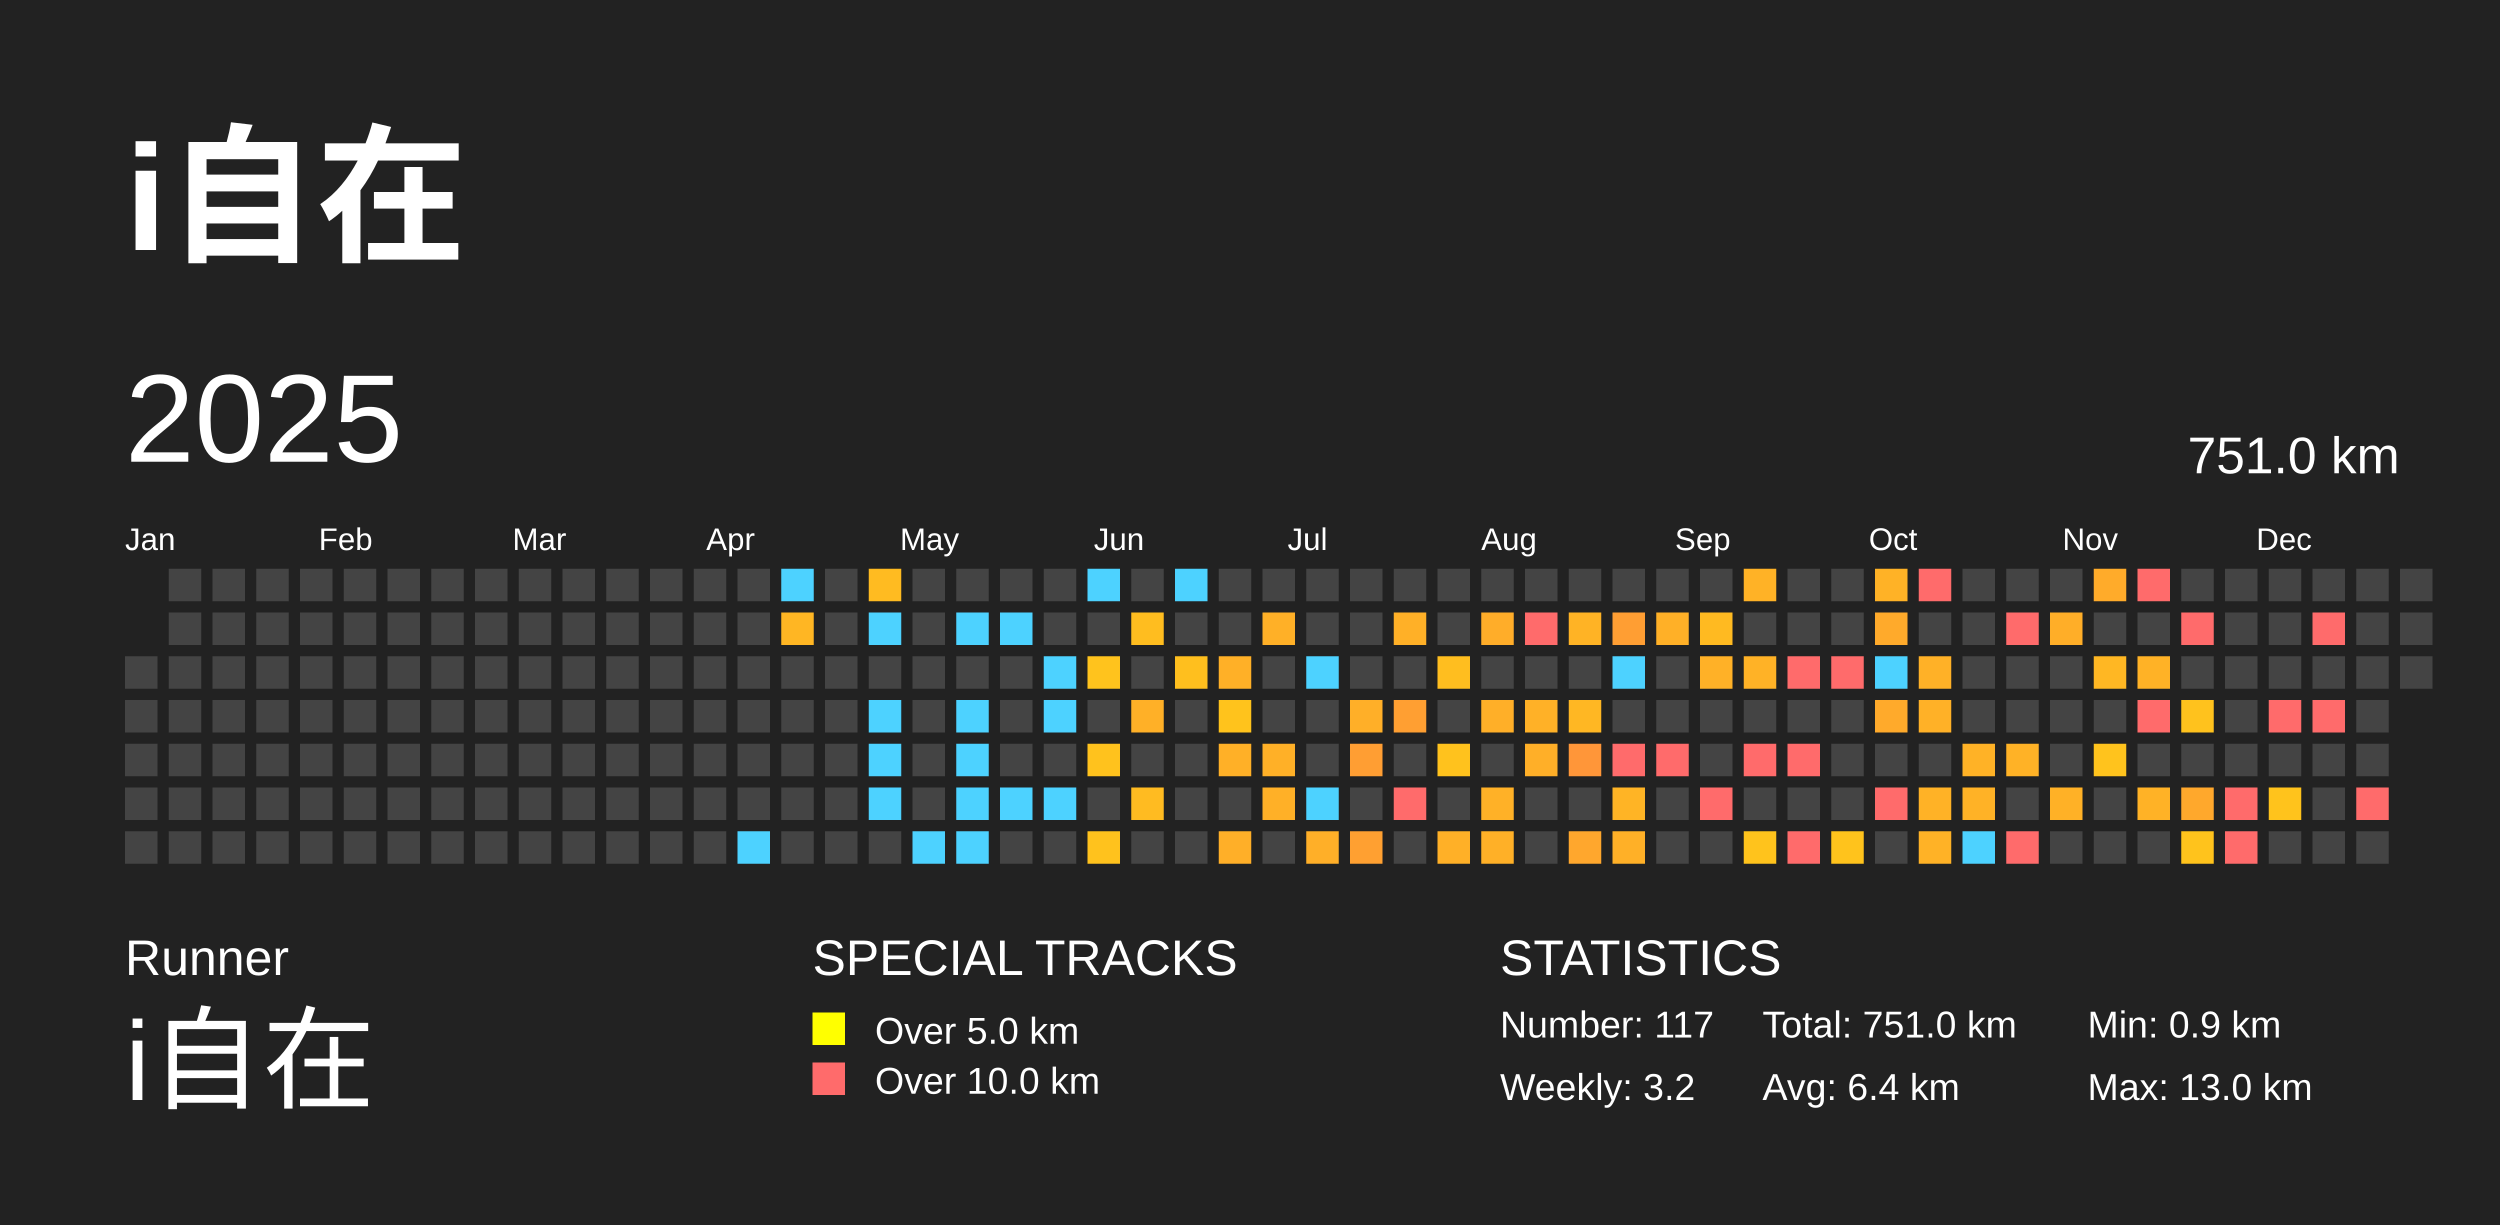
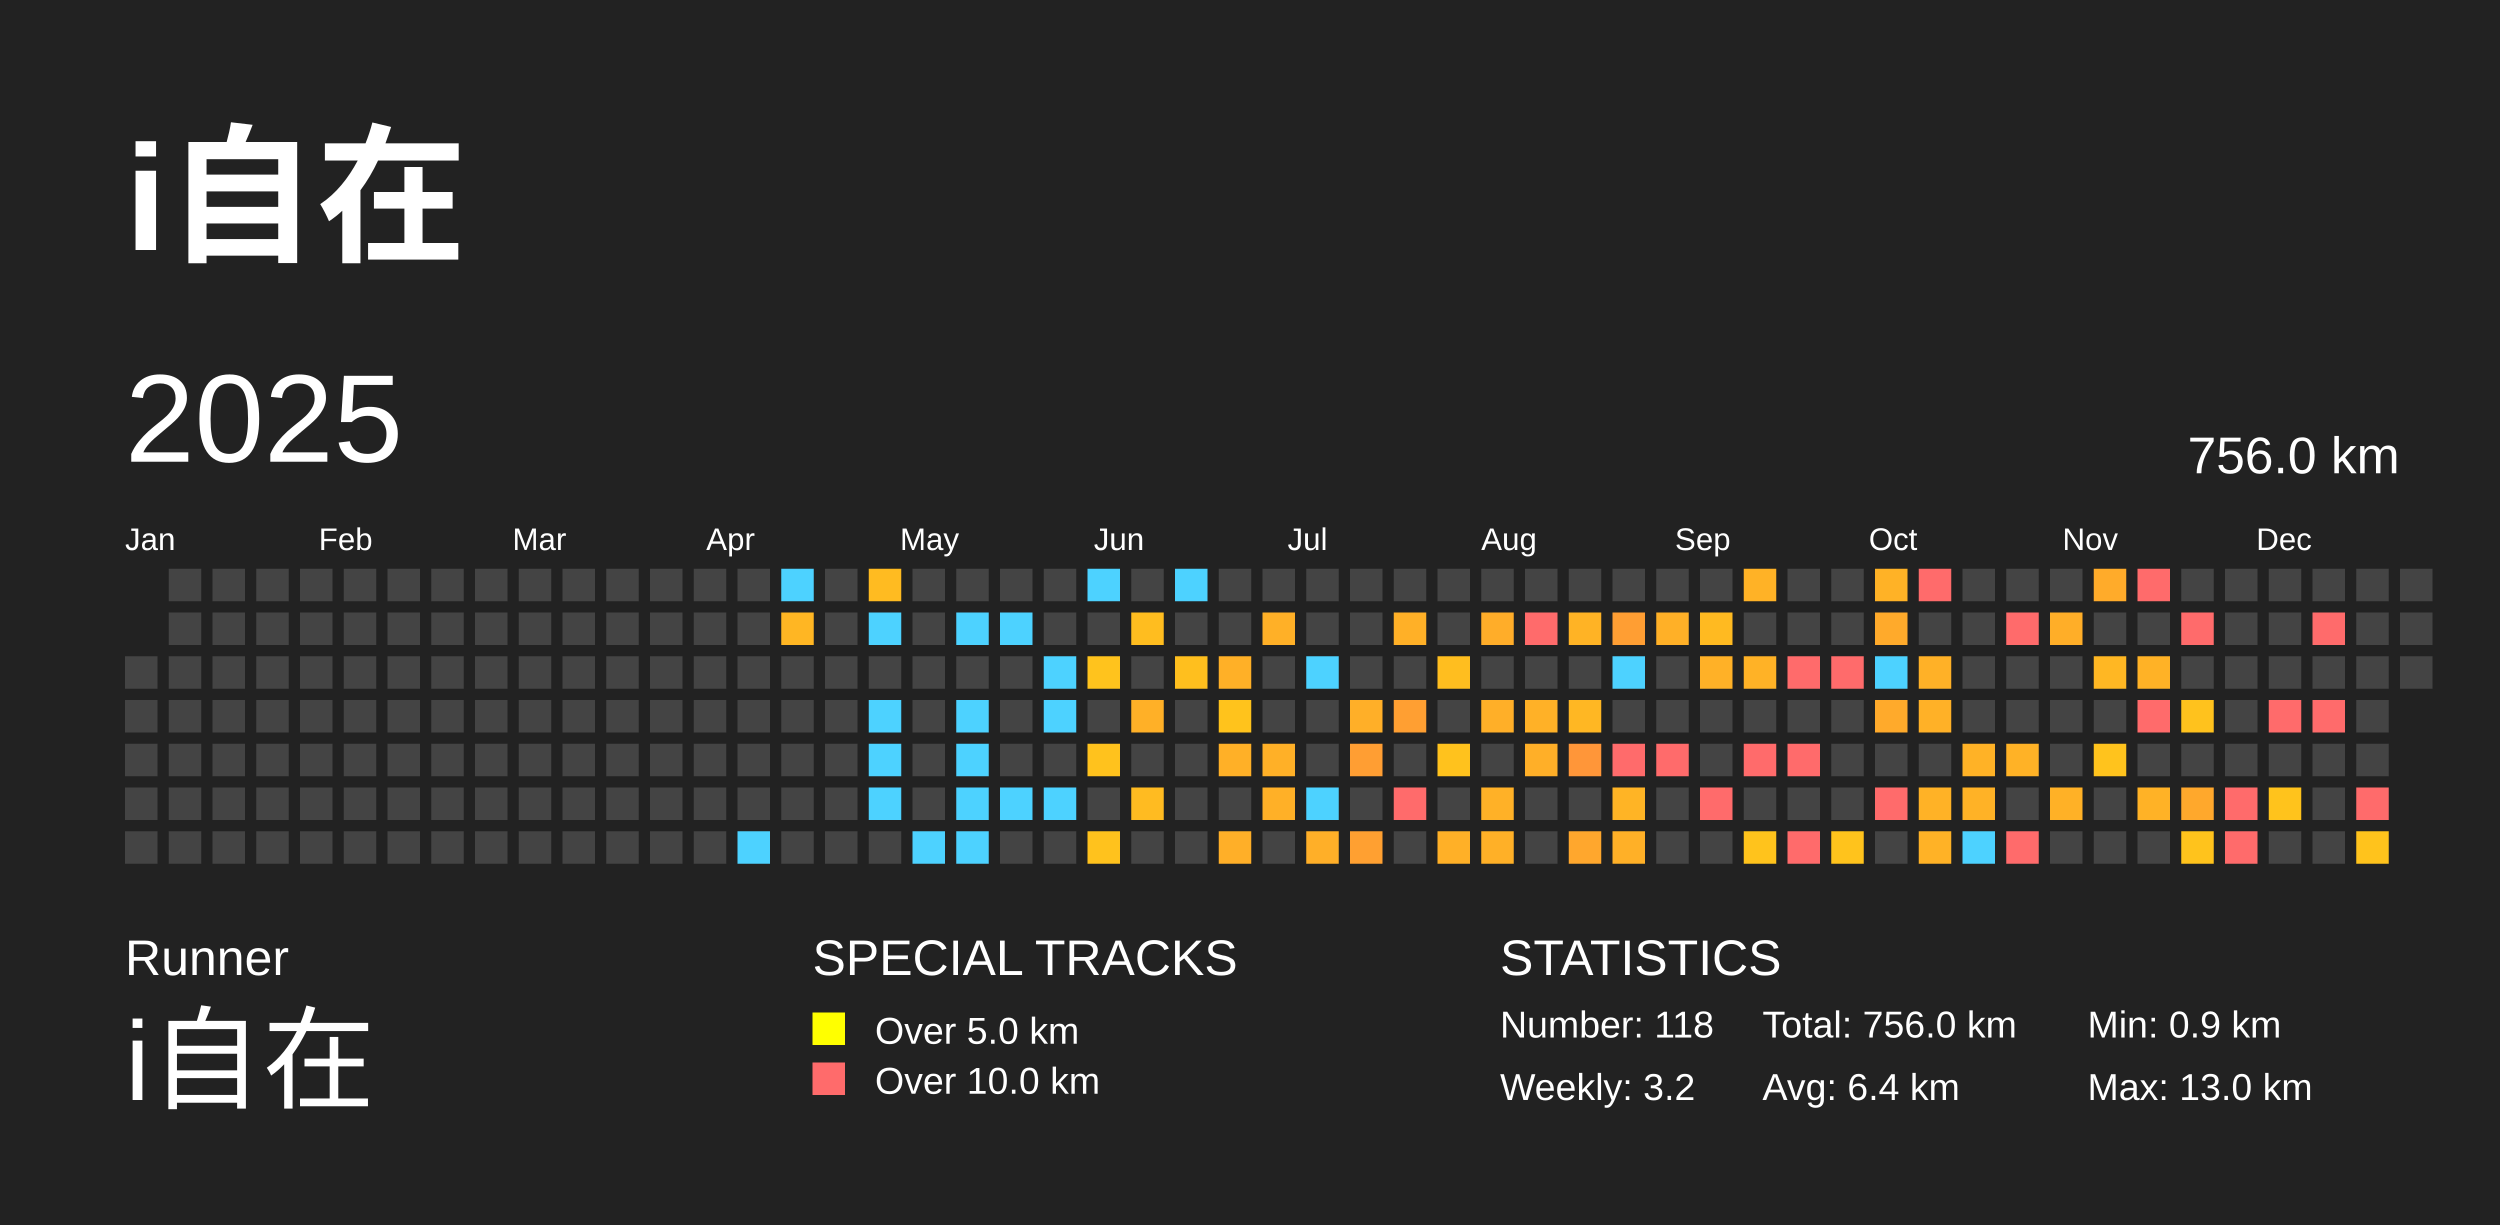
<svg xmlns="http://www.w3.org/2000/svg" baseProfile="full" height="98mm" version="1.1" viewBox="0,0,200,98" width="200mm">
  <defs />
  <rect fill="#222222" height="98" width="200" x="0" y="0" />
  <text fill="#FFFFFF" style="font-size:12px; font-family:Arial; font-weight:bold;" x="10" y="20">i自在</text>
  <text fill="#FFFFFF" style="font-size:4px; font-family:Arial" x="10" y="78">Runner</text>
  <text fill="#FFFFFF" style="font-size:9px; font-family:Arial" x="10" y="88">i自在</text>
  <text fill="#FFFFFF" style="font-size:4px; font-family:Arial" x="65" y="78">SPECIAL TRACKS</text>
  <rect fill="#FFFF00" height="2.6" width="2.6" x="65" y="81" />
  <text fill="#FFFFFF" style="font-size:3px; font-family:Arial" x="70" y="83.5">Over 5.0 km</text>
  <rect fill="#FF6B6B" height="2.6" width="2.6" x="65" y="85" />
  <text fill="#FFFFFF" style="font-size:3px; font-family:Arial" x="70" y="87.5">Over 10.0 km</text>
  <text fill="#FFFFFF" style="font-size:4px; font-family:Arial" x="120" y="78">STATISTICS</text>
-   <text fill="#FFFFFF" style="font-size:3px; font-family:Arial" x="120" y="83">Number: 117</text>
+   <text fill="#FFFFFF" style="font-size:3px; font-family:Arial" x="120" y="83">Number: 118</text>
  <text fill="#FFFFFF" style="font-size:3px; font-family:Arial" x="120" y="88">Weekly: 3.2</text>
-   <text fill="#FFFFFF" style="font-size:3px; font-family:Arial" x="141" y="83">Total: 751.0 km</text>
+   <text fill="#FFFFFF" style="font-size:3px; font-family:Arial" x="141" y="83">Total: 756.0 km</text>
  <text fill="#FFFFFF" style="font-size:3px; font-family:Arial" x="141" y="88">Avg: 6.4 km</text>
  <text fill="#FFFFFF" style="font-size:3px; font-family:Arial" x="167" y="83">Min: 0.9 km</text>
  <text fill="#FFFFFF" style="font-size:3px; font-family:Arial" x="167" y="88">Max: 13.0 km</text>
  <text dominant-baseline="hanging" fill="#FFFFFF" style="font-size:10.0px; font-family:Arial;" x="10" y="30">2025</text>
-   <text dominant-baseline="hanging" fill="#FFFFFF" style="font-size:4.125px; font-family:Arial;" x="175" y="35">751.0 km</text>
+   <text dominant-baseline="hanging" fill="#FFFFFF" style="font-size:4.125px; font-family:Arial;" x="175" y="35">756.0 km</text>
  <text fill="#FFFFFF" style="font-size:2.5px; font-family:Arial" x="10.0" y="44">Jan</text>
  <text fill="#FFFFFF" style="font-size:2.5px; font-family:Arial" x="25.5" y="44">Feb</text>
  <text fill="#FFFFFF" style="font-size:2.5px; font-family:Arial" x="41.0" y="44">Mar</text>
  <text fill="#FFFFFF" style="font-size:2.5px; font-family:Arial" x="56.5" y="44">Apr</text>
  <text fill="#FFFFFF" style="font-size:2.5px; font-family:Arial" x="72.0" y="44">May</text>
  <text fill="#FFFFFF" style="font-size:2.5px; font-family:Arial" x="87.5" y="44">Jun</text>
  <text fill="#FFFFFF" style="font-size:2.5px; font-family:Arial" x="103.0" y="44">Jul</text>
  <text fill="#FFFFFF" style="font-size:2.5px; font-family:Arial" x="118.5" y="44">Aug</text>
  <text fill="#FFFFFF" style="font-size:2.5px; font-family:Arial" x="134.0" y="44">Sep</text>
  <text fill="#FFFFFF" style="font-size:2.5px; font-family:Arial" x="149.5" y="44">Oct</text>
  <text fill="#FFFFFF" style="font-size:2.5px; font-family:Arial" x="165.0" y="44">Nov</text>
  <text fill="#FFFFFF" style="font-size:2.5px; font-family:Arial" x="180.5" y="44">Dec</text>
  <rect fill="#444444" height="2.6" width="2.6" x="10.0" y="52.5" />
  <rect fill="#444444" height="2.6" width="2.6" x="10.0" y="56.0" />
  <rect fill="#444444" height="2.6" width="2.6" x="10.0" y="59.5" />
  <rect fill="#444444" height="2.6" width="2.6" x="10.0" y="63.0" />
  <rect fill="#444444" height="2.6" width="2.6" x="10.0" y="66.5" />
  <rect fill="#444444" height="2.6" width="2.6" x="13.5" y="45.5" />
  <rect fill="#444444" height="2.6" width="2.6" x="13.5" y="49.0" />
  <rect fill="#444444" height="2.6" width="2.6" x="13.5" y="52.5" />
  <rect fill="#444444" height="2.6" width="2.6" x="13.5" y="56.0" />
  <rect fill="#444444" height="2.6" width="2.6" x="13.5" y="59.5" />
  <rect fill="#444444" height="2.6" width="2.6" x="13.5" y="63.0" />
  <rect fill="#444444" height="2.6" width="2.6" x="13.5" y="66.5" />
  <rect fill="#444444" height="2.6" width="2.6" x="17.0" y="45.5" />
  <rect fill="#444444" height="2.6" width="2.6" x="17.0" y="49.0" />
  <rect fill="#444444" height="2.6" width="2.6" x="17.0" y="52.5" />
  <rect fill="#444444" height="2.6" width="2.6" x="17.0" y="56.0" />
  <rect fill="#444444" height="2.6" width="2.6" x="17.0" y="59.5" />
  <rect fill="#444444" height="2.6" width="2.6" x="17.0" y="63.0" />
  <rect fill="#444444" height="2.6" width="2.6" x="17.0" y="66.5" />
  <rect fill="#444444" height="2.6" width="2.6" x="20.5" y="45.5" />
  <rect fill="#444444" height="2.6" width="2.6" x="20.5" y="49.0" />
  <rect fill="#444444" height="2.6" width="2.6" x="20.5" y="52.5" />
  <rect fill="#444444" height="2.6" width="2.6" x="20.5" y="56.0" />
  <rect fill="#444444" height="2.6" width="2.6" x="20.5" y="59.5" />
  <rect fill="#444444" height="2.6" width="2.6" x="20.5" y="63.0" />
  <rect fill="#444444" height="2.6" width="2.6" x="20.5" y="66.5" />
  <rect fill="#444444" height="2.6" width="2.6" x="24.0" y="45.5" />
  <rect fill="#444444" height="2.6" width="2.6" x="24.0" y="49.0" />
  <rect fill="#444444" height="2.6" width="2.6" x="24.0" y="52.5" />
  <rect fill="#444444" height="2.6" width="2.6" x="24.0" y="56.0" />
  <rect fill="#444444" height="2.6" width="2.6" x="24.0" y="59.5" />
  <rect fill="#444444" height="2.6" width="2.6" x="24.0" y="63.0" />
  <rect fill="#444444" height="2.6" width="2.6" x="24.0" y="66.5" />
  <rect fill="#444444" height="2.6" width="2.6" x="27.5" y="45.5" />
  <rect fill="#444444" height="2.6" width="2.6" x="27.5" y="49.0" />
  <rect fill="#444444" height="2.6" width="2.6" x="27.5" y="52.5" />
  <rect fill="#444444" height="2.6" width="2.6" x="27.5" y="56.0" />
  <rect fill="#444444" height="2.6" width="2.6" x="27.5" y="59.5" />
  <rect fill="#444444" height="2.6" width="2.6" x="27.5" y="63.0" />
  <rect fill="#444444" height="2.6" width="2.6" x="27.5" y="66.5" />
  <rect fill="#444444" height="2.6" width="2.6" x="31.0" y="45.5" />
  <rect fill="#444444" height="2.6" width="2.6" x="31.0" y="49.0" />
  <rect fill="#444444" height="2.6" width="2.6" x="31.0" y="52.5" />
  <rect fill="#444444" height="2.6" width="2.6" x="31.0" y="56.0" />
  <rect fill="#444444" height="2.6" width="2.6" x="31.0" y="59.5" />
  <rect fill="#444444" height="2.6" width="2.6" x="31.0" y="63.0" />
  <rect fill="#444444" height="2.6" width="2.6" x="31.0" y="66.5" />
  <rect fill="#444444" height="2.6" width="2.6" x="34.5" y="45.5" />
  <rect fill="#444444" height="2.6" width="2.6" x="34.5" y="49.0" />
  <rect fill="#444444" height="2.6" width="2.6" x="34.5" y="52.5" />
  <rect fill="#444444" height="2.6" width="2.6" x="34.5" y="56.0" />
  <rect fill="#444444" height="2.6" width="2.6" x="34.5" y="59.5" />
  <rect fill="#444444" height="2.6" width="2.6" x="34.5" y="63.0" />
  <rect fill="#444444" height="2.6" width="2.6" x="34.5" y="66.5" />
  <rect fill="#444444" height="2.6" width="2.6" x="38.0" y="45.5" />
  <rect fill="#444444" height="2.6" width="2.6" x="38.0" y="49.0" />
  <rect fill="#444444" height="2.6" width="2.6" x="38.0" y="52.5" />
  <rect fill="#444444" height="2.6" width="2.6" x="38.0" y="56.0" />
  <rect fill="#444444" height="2.6" width="2.6" x="38.0" y="59.5" />
  <rect fill="#444444" height="2.6" width="2.6" x="38.0" y="63.0" />
  <rect fill="#444444" height="2.6" width="2.6" x="38.0" y="66.5" />
  <rect fill="#444444" height="2.6" width="2.6" x="41.5" y="45.5" />
  <rect fill="#444444" height="2.6" width="2.6" x="41.5" y="49.0" />
  <rect fill="#444444" height="2.6" width="2.6" x="41.5" y="52.5" />
  <rect fill="#444444" height="2.6" width="2.6" x="41.5" y="56.0" />
  <rect fill="#444444" height="2.6" width="2.6" x="41.5" y="59.5" />
  <rect fill="#444444" height="2.6" width="2.6" x="41.5" y="63.0" />
  <rect fill="#444444" height="2.6" width="2.6" x="41.5" y="66.5" />
  <rect fill="#444444" height="2.6" width="2.6" x="45.0" y="45.5" />
  <rect fill="#444444" height="2.6" width="2.6" x="45.0" y="49.0" />
  <rect fill="#444444" height="2.6" width="2.6" x="45.0" y="52.5" />
  <rect fill="#444444" height="2.6" width="2.6" x="45.0" y="56.0" />
  <rect fill="#444444" height="2.6" width="2.6" x="45.0" y="59.5" />
  <rect fill="#444444" height="2.6" width="2.6" x="45.0" y="63.0" />
  <rect fill="#444444" height="2.6" width="2.6" x="45.0" y="66.5" />
  <rect fill="#444444" height="2.6" width="2.6" x="48.5" y="45.5" />
  <rect fill="#444444" height="2.6" width="2.6" x="48.5" y="49.0" />
  <rect fill="#444444" height="2.6" width="2.6" x="48.5" y="52.5" />
  <rect fill="#444444" height="2.6" width="2.6" x="48.5" y="56.0" />
  <rect fill="#444444" height="2.6" width="2.6" x="48.5" y="59.5" />
  <rect fill="#444444" height="2.6" width="2.6" x="48.5" y="63.0" />
  <rect fill="#444444" height="2.6" width="2.6" x="48.5" y="66.5" />
  <rect fill="#444444" height="2.6" width="2.6" x="52.0" y="45.5" />
  <rect fill="#444444" height="2.6" width="2.6" x="52.0" y="49.0" />
  <rect fill="#444444" height="2.6" width="2.6" x="52.0" y="52.5" />
  <rect fill="#444444" height="2.6" width="2.6" x="52.0" y="56.0" />
  <rect fill="#444444" height="2.6" width="2.6" x="52.0" y="59.5" />
  <rect fill="#444444" height="2.6" width="2.6" x="52.0" y="63.0" />
  <rect fill="#444444" height="2.6" width="2.6" x="52.0" y="66.5" />
  <rect fill="#444444" height="2.6" width="2.6" x="55.5" y="45.5" />
  <rect fill="#444444" height="2.6" width="2.6" x="55.5" y="49.0" />
  <rect fill="#444444" height="2.6" width="2.6" x="55.5" y="52.5" />
  <rect fill="#444444" height="2.6" width="2.6" x="55.5" y="56.0" />
  <rect fill="#444444" height="2.6" width="2.6" x="55.5" y="59.5" />
  <rect fill="#444444" height="2.6" width="2.6" x="55.5" y="63.0" />
  <rect fill="#444444" height="2.6" width="2.6" x="55.5" y="66.5" />
  <rect fill="#444444" height="2.6" width="2.6" x="59.0" y="45.5" />
  <rect fill="#444444" height="2.6" width="2.6" x="59.0" y="49.0" />
  <rect fill="#444444" height="2.6" width="2.6" x="59.0" y="52.5" />
  <rect fill="#444444" height="2.6" width="2.6" x="59.0" y="56.0" />
  <rect fill="#444444" height="2.6" width="2.6" x="59.0" y="59.5" />
  <rect fill="#444444" height="2.6" width="2.6" x="59.0" y="63.0" />
  <rect fill="#4dd2ff" height="2.6" width="2.6" x="59.0" y="66.5" />
  <rect fill="#4dd2ff" height="2.6" width="2.6" x="62.5" y="45.5" />
  <rect fill="#ffb623" height="2.6" width="2.6" x="62.5" y="49.0" />
  <rect fill="#444444" height="2.6" width="2.6" x="62.5" y="52.5" />
  <rect fill="#444444" height="2.6" width="2.6" x="62.5" y="56.0" />
  <rect fill="#444444" height="2.6" width="2.6" x="62.5" y="59.5" />
  <rect fill="#444444" height="2.6" width="2.6" x="62.5" y="63.0" />
  <rect fill="#444444" height="2.6" width="2.6" x="62.5" y="66.5" />
  <rect fill="#444444" height="2.6" width="2.6" x="66.0" y="45.5" />
  <rect fill="#444444" height="2.6" width="2.6" x="66.0" y="49.0" />
  <rect fill="#444444" height="2.6" width="2.6" x="66.0" y="52.5" />
  <rect fill="#444444" height="2.6" width="2.6" x="66.0" y="56.0" />
  <rect fill="#444444" height="2.6" width="2.6" x="66.0" y="59.5" />
  <rect fill="#444444" height="2.6" width="2.6" x="66.0" y="63.0" />
  <rect fill="#444444" height="2.6" width="2.6" x="66.0" y="66.5" />
  <rect fill="#ffbb21" height="2.6" width="2.6" x="69.5" y="45.5" />
  <rect fill="#4dd2ff" height="2.6" width="2.6" x="69.5" y="49.0" />
  <rect fill="#444444" height="2.6" width="2.6" x="69.5" y="52.5" />
  <rect fill="#4dd2ff" height="2.6" width="2.6" x="69.5" y="56.0" />
  <rect fill="#4dd2ff" height="2.6" width="2.6" x="69.5" y="59.5" />
  <rect fill="#4dd2ff" height="2.6" width="2.6" x="69.5" y="63.0" />
  <rect fill="#444444" height="2.6" width="2.6" x="69.5" y="66.5" />
  <rect fill="#444444" height="2.6" width="2.6" x="73.0" y="45.5" />
  <rect fill="#444444" height="2.6" width="2.6" x="73.0" y="49.0" />
  <rect fill="#444444" height="2.6" width="2.6" x="73.0" y="52.5" />
  <rect fill="#444444" height="2.6" width="2.6" x="73.0" y="56.0" />
  <rect fill="#444444" height="2.6" width="2.6" x="73.0" y="59.5" />
  <rect fill="#444444" height="2.6" width="2.6" x="73.0" y="63.0" />
  <rect fill="#4dd2ff" height="2.6" width="2.6" x="73.0" y="66.5" />
  <rect fill="#444444" height="2.6" width="2.6" x="76.5" y="45.5" />
  <rect fill="#4dd2ff" height="2.6" width="2.6" x="76.5" y="49.0" />
  <rect fill="#444444" height="2.6" width="2.6" x="76.5" y="52.5" />
  <rect fill="#4dd2ff" height="2.6" width="2.6" x="76.5" y="56.0" />
  <rect fill="#4dd2ff" height="2.6" width="2.6" x="76.5" y="59.5" />
  <rect fill="#4dd2ff" height="2.6" width="2.6" x="76.5" y="63.0" />
  <rect fill="#4dd2ff" height="2.6" width="2.6" x="76.5" y="66.5" />
  <rect fill="#444444" height="2.6" width="2.6" x="80.0" y="45.5" />
  <rect fill="#4dd2ff" height="2.6" width="2.6" x="80.0" y="49.0" />
  <rect fill="#444444" height="2.6" width="2.6" x="80.0" y="52.5" />
  <rect fill="#444444" height="2.6" width="2.6" x="80.0" y="56.0" />
  <rect fill="#444444" height="2.6" width="2.6" x="80.0" y="59.5" />
  <rect fill="#4dd2ff" height="2.6" width="2.6" x="80.0" y="63.0" />
  <rect fill="#444444" height="2.6" width="2.6" x="80.0" y="66.5" />
  <rect fill="#444444" height="2.6" width="2.6" x="83.5" y="45.5" />
  <rect fill="#444444" height="2.6" width="2.6" x="83.5" y="49.0" />
  <rect fill="#4dd2ff" height="2.6" width="2.6" x="83.5" y="52.5" />
  <rect fill="#4dd2ff" height="2.6" width="2.6" x="83.5" y="56.0" />
  <rect fill="#444444" height="2.6" width="2.6" x="83.5" y="59.5" />
  <rect fill="#4dd2ff" height="2.6" width="2.6" x="83.5" y="63.0" />
  <rect fill="#444444" height="2.6" width="2.6" x="83.5" y="66.5" />
  <rect fill="#4dd2ff" height="2.6" width="2.6" x="87.0" y="45.5" />
  <rect fill="#444444" height="2.6" width="2.6" x="87.0" y="49.0" />
  <rect fill="#ffc31d" height="2.6" width="2.6" x="87.0" y="52.5" />
  <rect fill="#444444" height="2.6" width="2.6" x="87.0" y="56.0" />
  <rect fill="#ffc21d" height="2.6" width="2.6" x="87.0" y="59.5" />
  <rect fill="#444444" height="2.6" width="2.6" x="87.0" y="63.0" />
  <rect fill="#ffc21d" height="2.6" width="2.6" x="87.0" y="66.5" />
  <rect fill="#444444" height="2.6" width="2.6" x="90.5" y="45.5" />
  <rect fill="#ffbd1f" height="2.6" width="2.6" x="90.5" y="49.0" />
  <rect fill="#444444" height="2.6" width="2.6" x="90.5" y="52.5" />
  <rect fill="#ffb027" height="2.6" width="2.6" x="90.5" y="56.0" />
  <rect fill="#444444" height="2.6" width="2.6" x="90.5" y="59.5" />
  <rect fill="#ffbb21" height="2.6" width="2.6" x="90.5" y="63.0" />
  <rect fill="#444444" height="2.6" width="2.6" x="90.5" y="66.5" />
  <rect fill="#4dd2ff" height="2.6" width="2.6" x="94.0" y="45.5" />
  <rect fill="#444444" height="2.6" width="2.6" x="94.0" y="49.0" />
  <rect fill="#ffbf1e" height="2.6" width="2.6" x="94.0" y="52.5" />
  <rect fill="#444444" height="2.6" width="2.6" x="94.0" y="56.0" />
  <rect fill="#444444" height="2.6" width="2.6" x="94.0" y="59.5" />
  <rect fill="#444444" height="2.6" width="2.6" x="94.0" y="63.0" />
  <rect fill="#444444" height="2.6" width="2.6" x="94.0" y="66.5" />
  <rect fill="#444444" height="2.6" width="2.6" x="97.5" y="45.5" />
  <rect fill="#444444" height="2.6" width="2.6" x="97.5" y="49.0" />
  <rect fill="#ffb027" height="2.6" width="2.6" x="97.5" y="52.5" />
  <rect fill="#ffc31c" height="2.6" width="2.6" x="97.5" y="56.0" />
  <rect fill="#ffb027" height="2.6" width="2.6" x="97.5" y="59.5" />
  <rect fill="#444444" height="2.6" width="2.6" x="97.5" y="63.0" />
  <rect fill="#ffaf28" height="2.6" width="2.6" x="97.5" y="66.5" />
  <rect fill="#444444" height="2.6" width="2.6" x="101.0" y="45.5" />
  <rect fill="#ffb027" height="2.6" width="2.6" x="101.0" y="49.0" />
  <rect fill="#444444" height="2.6" width="2.6" x="101.0" y="52.5" />
  <rect fill="#444444" height="2.6" width="2.6" x="101.0" y="56.0" />
  <rect fill="#ffb027" height="2.6" width="2.6" x="101.0" y="59.5" />
  <rect fill="#ffb027" height="2.6" width="2.6" x="101.0" y="63.0" />
  <rect fill="#444444" height="2.6" width="2.6" x="101.0" y="66.5" />
  <rect fill="#444444" height="2.6" width="2.6" x="104.5" y="45.5" />
  <rect fill="#444444" height="2.6" width="2.6" x="104.5" y="49.0" />
  <rect fill="#4dd2ff" height="2.6" width="2.6" x="104.5" y="52.5" />
  <rect fill="#444444" height="2.6" width="2.6" x="104.5" y="56.0" />
  <rect fill="#444444" height="2.6" width="2.6" x="104.5" y="59.5" />
  <rect fill="#4dd2ff" height="2.6" width="2.6" x="104.5" y="63.0" />
  <rect fill="#ffaf28" height="2.6" width="2.6" x="104.5" y="66.5" />
  <rect fill="#444444" height="2.6" width="2.6" x="108.0" y="45.5" />
  <rect fill="#444444" height="2.6" width="2.6" x="108.0" y="49.0" />
  <rect fill="#444444" height="2.6" width="2.6" x="108.0" y="52.5" />
  <rect fill="#ffaf28" height="2.6" width="2.6" x="108.0" y="56.0" />
  <rect fill="#ff9e33" height="2.6" width="2.6" x="108.0" y="59.5" />
  <rect fill="#444444" height="2.6" width="2.6" x="108.0" y="63.0" />
  <rect fill="#ffa031" height="2.6" width="2.6" x="108.0" y="66.5" />
  <rect fill="#444444" height="2.6" width="2.6" x="111.5" y="45.5" />
  <rect fill="#ffb027" height="2.6" width="2.6" x="111.5" y="49.0" />
  <rect fill="#444444" height="2.6" width="2.6" x="111.5" y="52.5" />
  <rect fill="#ff9f32" height="2.6" width="2.6" x="111.5" y="56.0" />
  <rect fill="#444444" height="2.6" width="2.6" x="111.5" y="59.5" />
  <rect fill="#FF6B6B" height="2.6" width="2.6" x="111.5" y="63.0" />
  <rect fill="#444444" height="2.6" width="2.6" x="111.5" y="66.5" />
  <rect fill="#444444" height="2.6" width="2.6" x="115.0" y="45.5" />
  <rect fill="#444444" height="2.6" width="2.6" x="115.0" y="49.0" />
  <rect fill="#ffbe1f" height="2.6" width="2.6" x="115.0" y="52.5" />
  <rect fill="#444444" height="2.6" width="2.6" x="115.0" y="56.0" />
  <rect fill="#ffc21d" height="2.6" width="2.6" x="115.0" y="59.5" />
  <rect fill="#444444" height="2.6" width="2.6" x="115.0" y="63.0" />
  <rect fill="#ffb027" height="2.6" width="2.6" x="115.0" y="66.5" />
  <rect fill="#444444" height="2.6" width="2.6" x="118.5" y="45.5" />
  <rect fill="#ffad29" height="2.6" width="2.6" x="118.5" y="49.0" />
  <rect fill="#444444" height="2.6" width="2.6" x="118.5" y="52.5" />
  <rect fill="#ffaf28" height="2.6" width="2.6" x="118.5" y="56.0" />
  <rect fill="#444444" height="2.6" width="2.6" x="118.5" y="59.5" />
  <rect fill="#ffb127" height="2.6" width="2.6" x="118.5" y="63.0" />
  <rect fill="#ffb027" height="2.6" width="2.6" x="118.5" y="66.5" />
  <rect fill="#444444" height="2.6" width="2.6" x="122.0" y="45.5" />
  <rect fill="#FF6B6B" height="2.6" width="2.6" x="122.0" y="49.0" />
  <rect fill="#444444" height="2.6" width="2.6" x="122.0" y="52.5" />
  <rect fill="#ffb127" height="2.6" width="2.6" x="122.0" y="56.0" />
  <rect fill="#ffaf28" height="2.6" width="2.6" x="122.0" y="59.5" />
  <rect fill="#444444" height="2.6" width="2.6" x="122.0" y="63.0" />
  <rect fill="#444444" height="2.6" width="2.6" x="122.0" y="66.5" />
  <rect fill="#444444" height="2.6" width="2.6" x="125.5" y="45.5" />
  <rect fill="#ffb325" height="2.6" width="2.6" x="125.5" y="49.0" />
  <rect fill="#444444" height="2.6" width="2.6" x="125.5" y="52.5" />
  <rect fill="#ffb723" height="2.6" width="2.6" x="125.5" y="56.0" />
  <rect fill="#ff9639" height="2.6" width="2.6" x="125.5" y="59.5" />
  <rect fill="#444444" height="2.6" width="2.6" x="125.5" y="63.0" />
  <rect fill="#ffa72d" height="2.6" width="2.6" x="125.5" y="66.5" />
  <rect fill="#444444" height="2.6" width="2.6" x="129.0" y="45.5" />
  <rect fill="#ff9e33" height="2.6" width="2.6" x="129.0" y="49.0" />
  <rect fill="#4dd2ff" height="2.6" width="2.6" x="129.0" y="52.5" />
  <rect fill="#444444" height="2.6" width="2.6" x="129.0" y="56.0" />
  <rect fill="#FF6B6B" height="2.6" width="2.6" x="129.0" y="59.5" />
  <rect fill="#ffb425" height="2.6" width="2.6" x="129.0" y="63.0" />
  <rect fill="#ffb027" height="2.6" width="2.6" x="129.0" y="66.5" />
  <rect fill="#444444" height="2.6" width="2.6" x="132.5" y="45.5" />
  <rect fill="#ffb027" height="2.6" width="2.6" x="132.5" y="49.0" />
  <rect fill="#444444" height="2.6" width="2.6" x="132.5" y="52.5" />
  <rect fill="#444444" height="2.6" width="2.6" x="132.5" y="56.0" />
  <rect fill="#FF6B6B" height="2.6" width="2.6" x="132.5" y="59.5" />
  <rect fill="#444444" height="2.6" width="2.6" x="132.5" y="63.0" />
  <rect fill="#444444" height="2.6" width="2.6" x="132.5" y="66.5" />
  <rect fill="#444444" height="2.6" width="2.6" x="136.0" y="45.5" />
  <rect fill="#ffba21" height="2.6" width="2.6" x="136.0" y="49.0" />
  <rect fill="#ffb127" height="2.6" width="2.6" x="136.0" y="52.5" />
  <rect fill="#444444" height="2.6" width="2.6" x="136.0" y="56.0" />
  <rect fill="#444444" height="2.6" width="2.6" x="136.0" y="59.5" />
  <rect fill="#FF6B6B" height="2.6" width="2.6" x="136.0" y="63.0" />
  <rect fill="#444444" height="2.6" width="2.6" x="136.0" y="66.5" />
  <rect fill="#ffb226" height="2.6" width="2.6" x="139.5" y="45.5" />
  <rect fill="#444444" height="2.6" width="2.6" x="139.5" y="49.0" />
  <rect fill="#ffb226" height="2.6" width="2.6" x="139.5" y="52.5" />
  <rect fill="#444444" height="2.6" width="2.6" x="139.5" y="56.0" />
  <rect fill="#FF6B6B" height="2.6" width="2.6" x="139.5" y="59.5" />
  <rect fill="#444444" height="2.6" width="2.6" x="139.5" y="63.0" />
  <rect fill="#ffc31c" height="2.6" width="2.6" x="139.5" y="66.5" />
  <rect fill="#444444" height="2.6" width="2.6" x="143.0" y="45.5" />
  <rect fill="#444444" height="2.6" width="2.6" x="143.0" y="49.0" />
  <rect fill="#FF6B6B" height="2.6" width="2.6" x="143.0" y="52.5" />
  <rect fill="#444444" height="2.6" width="2.6" x="143.0" y="56.0" />
  <rect fill="#FF6B6B" height="2.6" width="2.6" x="143.0" y="59.5" />
  <rect fill="#444444" height="2.6" width="2.6" x="143.0" y="63.0" />
  <rect fill="#FF6B6B" height="2.6" width="2.6" x="143.0" y="66.5" />
  <rect fill="#444444" height="2.6" width="2.6" x="146.5" y="45.5" />
  <rect fill="#444444" height="2.6" width="2.6" x="146.5" y="49.0" />
  <rect fill="#FF6B6B" height="2.6" width="2.6" x="146.5" y="52.5" />
  <rect fill="#444444" height="2.6" width="2.6" x="146.5" y="56.0" />
  <rect fill="#444444" height="2.6" width="2.6" x="146.5" y="59.5" />
  <rect fill="#444444" height="2.6" width="2.6" x="146.5" y="63.0" />
  <rect fill="#ffc31c" height="2.6" width="2.6" x="146.5" y="66.5" />
  <rect fill="#ffb226" height="2.6" width="2.6" x="150.0" y="45.5" />
  <rect fill="#ffaa2b" height="2.6" width="2.6" x="150.0" y="49.0" />
  <rect fill="#4dd2ff" height="2.6" width="2.6" x="150.0" y="52.5" />
  <rect fill="#ffaa2b" height="2.6" width="2.6" x="150.0" y="56.0" />
  <rect fill="#444444" height="2.6" width="2.6" x="150.0" y="59.5" />
  <rect fill="#FF6B6B" height="2.6" width="2.6" x="150.0" y="63.0" />
  <rect fill="#444444" height="2.6" width="2.6" x="150.0" y="66.5" />
  <rect fill="#FF6B6B" height="2.6" width="2.6" x="153.5" y="45.5" />
  <rect fill="#444444" height="2.6" width="2.6" x="153.5" y="49.0" />
  <rect fill="#ffb127" height="2.6" width="2.6" x="153.5" y="52.5" />
  <rect fill="#ffb127" height="2.6" width="2.6" x="153.5" y="56.0" />
  <rect fill="#444444" height="2.6" width="2.6" x="153.5" y="59.5" />
  <rect fill="#ffb226" height="2.6" width="2.6" x="153.5" y="63.0" />
  <rect fill="#ffb226" height="2.6" width="2.6" x="153.5" y="66.5" />
  <rect fill="#444444" height="2.6" width="2.6" x="157.0" y="45.5" />
  <rect fill="#444444" height="2.6" width="2.6" x="157.0" y="49.0" />
  <rect fill="#444444" height="2.6" width="2.6" x="157.0" y="52.5" />
  <rect fill="#444444" height="2.6" width="2.6" x="157.0" y="56.0" />
  <rect fill="#ffb226" height="2.6" width="2.6" x="157.0" y="59.5" />
  <rect fill="#ffb226" height="2.6" width="2.6" x="157.0" y="63.0" />
  <rect fill="#4dd2ff" height="2.6" width="2.6" x="157.0" y="66.5" />
  <rect fill="#444444" height="2.6" width="2.6" x="160.5" y="45.5" />
  <rect fill="#FF6B6B" height="2.6" width="2.6" x="160.5" y="49.0" />
  <rect fill="#444444" height="2.6" width="2.6" x="160.5" y="52.5" />
  <rect fill="#444444" height="2.6" width="2.6" x="160.5" y="56.0" />
  <rect fill="#ffb226" height="2.6" width="2.6" x="160.5" y="59.5" />
  <rect fill="#444444" height="2.6" width="2.6" x="160.5" y="63.0" />
  <rect fill="#FF6B6B" height="2.6" width="2.6" x="160.5" y="66.5" />
  <rect fill="#444444" height="2.6" width="2.6" x="164.0" y="45.5" />
  <rect fill="#ffae28" height="2.6" width="2.6" x="164.0" y="49.0" />
  <rect fill="#444444" height="2.6" width="2.6" x="164.0" y="52.5" />
  <rect fill="#444444" height="2.6" width="2.6" x="164.0" y="56.0" />
  <rect fill="#444444" height="2.6" width="2.6" x="164.0" y="59.5" />
  <rect fill="#ffb126" height="2.6" width="2.6" x="164.0" y="63.0" />
  <rect fill="#444444" height="2.6" width="2.6" x="164.0" y="66.5" />
  <rect fill="#ffab2a" height="2.6" width="2.6" x="167.5" y="45.5" />
  <rect fill="#444444" height="2.6" width="2.6" x="167.5" y="49.0" />
  <rect fill="#ffb723" height="2.6" width="2.6" x="167.5" y="52.5" />
  <rect fill="#444444" height="2.6" width="2.6" x="167.5" y="56.0" />
  <rect fill="#ffc31d" height="2.6" width="2.6" x="167.5" y="59.5" />
  <rect fill="#444444" height="2.6" width="2.6" x="167.5" y="63.0" />
  <rect fill="#444444" height="2.6" width="2.6" x="167.5" y="66.5" />
  <rect fill="#FF6B6B" height="2.6" width="2.6" x="171.0" y="45.5" />
  <rect fill="#444444" height="2.6" width="2.6" x="171.0" y="49.0" />
  <rect fill="#ffb226" height="2.6" width="2.6" x="171.0" y="52.5" />
  <rect fill="#FF6B6B" height="2.6" width="2.6" x="171.0" y="56.0" />
  <rect fill="#444444" height="2.6" width="2.6" x="171.0" y="59.5" />
  <rect fill="#ffb226" height="2.6" width="2.6" x="171.0" y="63.0" />
  <rect fill="#444444" height="2.6" width="2.6" x="171.0" y="66.5" />
  <rect fill="#444444" height="2.6" width="2.6" x="174.5" y="45.5" />
  <rect fill="#FF6B6B" height="2.6" width="2.6" x="174.5" y="49.0" />
  <rect fill="#444444" height="2.6" width="2.6" x="174.5" y="52.5" />
  <rect fill="#ffc21d" height="2.6" width="2.6" x="174.5" y="56.0" />
  <rect fill="#444444" height="2.6" width="2.6" x="174.5" y="59.5" />
  <rect fill="#ffa82c" height="2.6" width="2.6" x="174.5" y="63.0" />
  <rect fill="#ffc31c" height="2.6" width="2.6" x="174.5" y="66.5" />
  <rect fill="#444444" height="2.6" width="2.6" x="178.0" y="45.5" />
  <rect fill="#444444" height="2.6" width="2.6" x="178.0" y="49.0" />
  <rect fill="#444444" height="2.6" width="2.6" x="178.0" y="52.5" />
  <rect fill="#444444" height="2.6" width="2.6" x="178.0" y="56.0" />
  <rect fill="#444444" height="2.6" width="2.6" x="178.0" y="59.5" />
  <rect fill="#FF6B6B" height="2.6" width="2.6" x="178.0" y="63.0" />
  <rect fill="#FF6B6B" height="2.6" width="2.6" x="178.0" y="66.5" />
  <rect fill="#444444" height="2.6" width="2.6" x="181.5" y="45.5" />
  <rect fill="#444444" height="2.6" width="2.6" x="181.5" y="49.0" />
  <rect fill="#444444" height="2.6" width="2.6" x="181.5" y="52.5" />
  <rect fill="#FF6B6B" height="2.6" width="2.6" x="181.5" y="56.0" />
  <rect fill="#444444" height="2.6" width="2.6" x="181.5" y="59.5" />
  <rect fill="#ffc31c" height="2.6" width="2.6" x="181.5" y="63.0" />
  <rect fill="#444444" height="2.6" width="2.6" x="181.5" y="66.5" />
  <rect fill="#444444" height="2.6" width="2.6" x="185.0" y="45.5" />
  <rect fill="#FF6B6B" height="2.6" width="2.6" x="185.0" y="49.0" />
  <rect fill="#444444" height="2.6" width="2.6" x="185.0" y="52.5" />
  <rect fill="#FF6B6B" height="2.6" width="2.6" x="185.0" y="56.0" />
  <rect fill="#444444" height="2.6" width="2.6" x="185.0" y="59.5" />
  <rect fill="#444444" height="2.6" width="2.6" x="185.0" y="63.0" />
  <rect fill="#444444" height="2.6" width="2.6" x="185.0" y="66.5" />
  <rect fill="#444444" height="2.6" width="2.6" x="188.5" y="45.5" />
  <rect fill="#444444" height="2.6" width="2.6" x="188.5" y="49.0" />
  <rect fill="#444444" height="2.6" width="2.6" x="188.5" y="52.5" />
  <rect fill="#444444" height="2.6" width="2.6" x="188.5" y="56.0" />
  <rect fill="#444444" height="2.6" width="2.6" x="188.5" y="59.5" />
  <rect fill="#FF6B6B" height="2.6" width="2.6" x="188.5" y="63.0" />
-   <rect fill="#444444" height="2.6" width="2.6" x="188.5" y="66.5" />
+   <rect fill="#ffc31c" height="2.6" width="2.6" x="188.5" y="66.5" />
  <rect fill="#444444" height="2.6" width="2.6" x="192.0" y="45.5" />
  <rect fill="#444444" height="2.6" width="2.6" x="192.0" y="49.0" />
  <rect fill="#444444" height="2.6" width="2.6" x="192.0" y="52.5" />
</svg>
